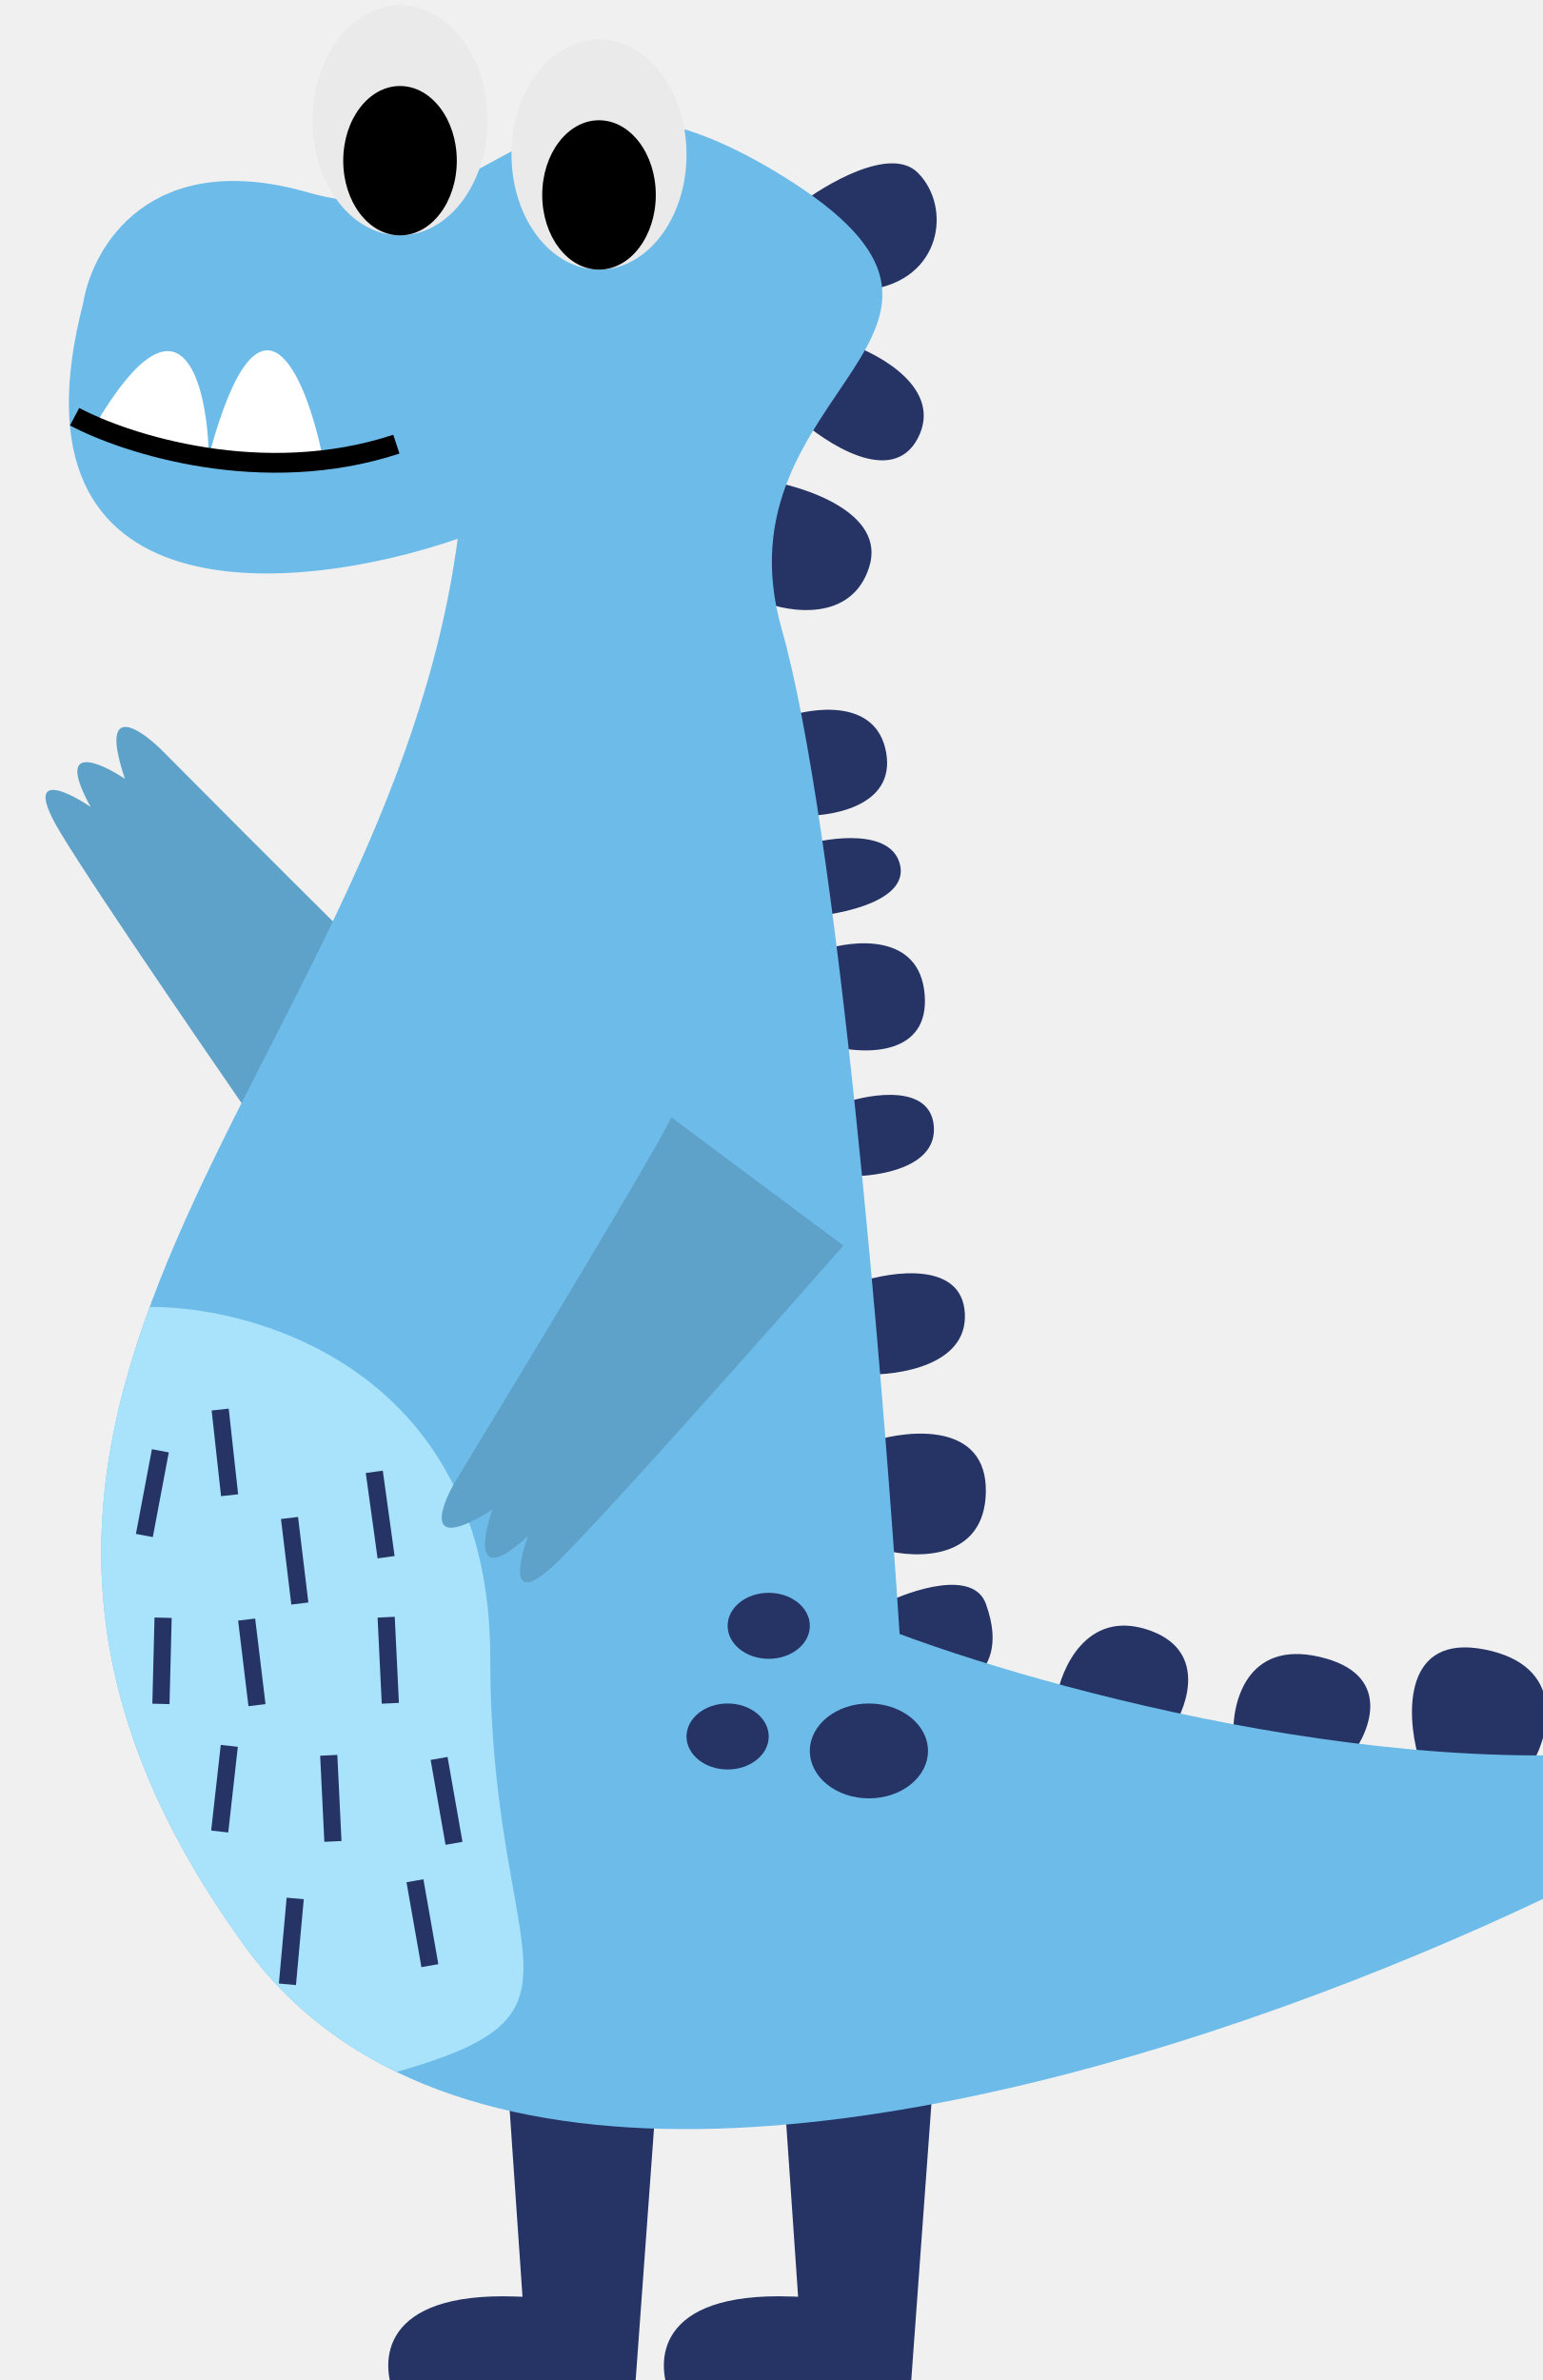
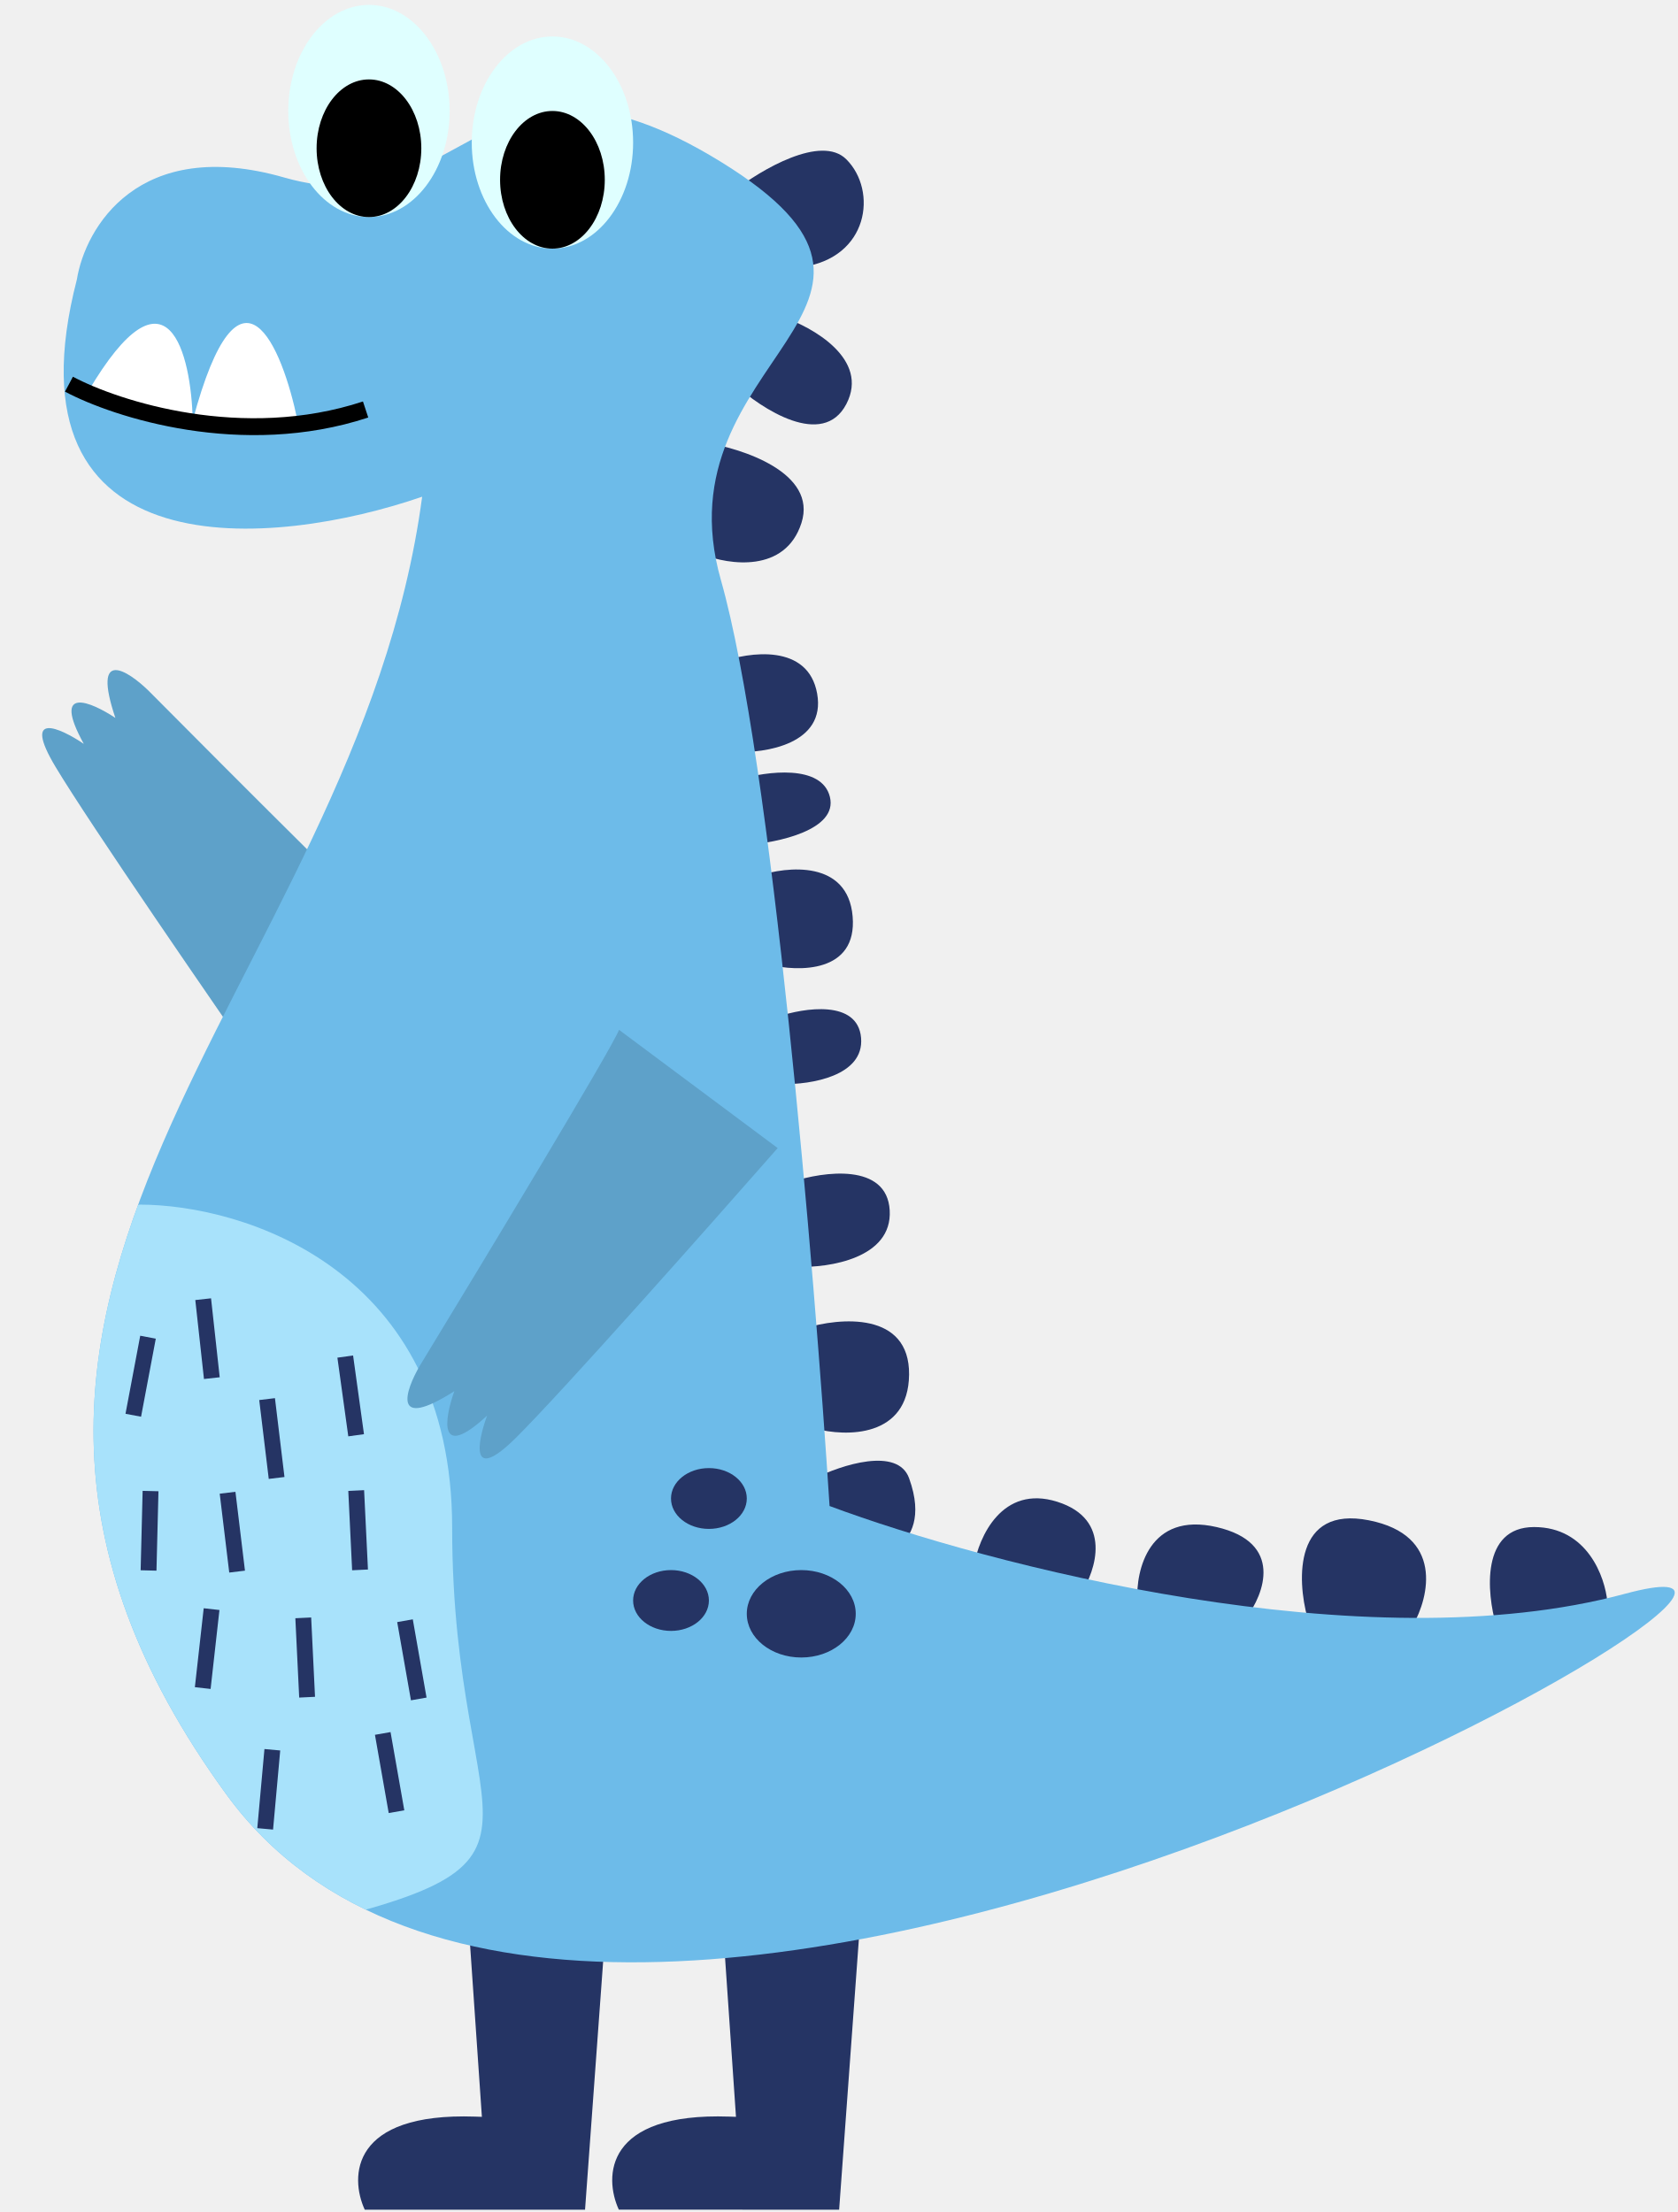
- <svg xmlns="http://www.w3.org/2000/svg" width="234" height="361" viewBox="0 0 234 361" fill="none">
-   <path d="M24.412 113.655C38.488 127.843 67.345 156.722 70.168 158.735L45.007 179.395C35.378 165.559 14.721 135.553 9.12 126.211C3.519 116.869 9.877 119.78 13.757 122.404C8.379 112.646 14.981 115.493 18.955 118.136C15.034 106.485 20.959 110.294 24.412 113.655Z" fill="#5EA1C9" />
-   <path fill-rule="evenodd" clip-rule="evenodd" d="M138.046 363.653H122.121L122.121 363.652H101.794C99.314 358.255 99.475 347.635 119.957 348.335C120.335 348.348 120.707 348.36 121.072 348.372L118.121 305.414H142.293L138.046 363.653Z" fill="#253464" />
-   <path fill-rule="evenodd" clip-rule="evenodd" d="M94.56 363.654H96.236L100.484 305.415H76.312L79.262 348.374C78.898 348.362 78.527 348.35 78.148 348.337C57.667 347.637 57.506 358.257 59.986 363.654H94.56L94.56 363.654Z" fill="#253464" />
-   <path d="M139.231 26.2C135.093 22.062 125.191 27.925 120.757 31.373L104.145 78.895L115.584 263.64L232.435 284.008L264.451 263.64C264.082 259.528 261.153 251.305 252.393 251.305C243.634 251.305 244.585 262.115 246.156 267.521H232.435C235.161 262.762 237.536 252.635 225.228 250.196C212.921 247.756 213.355 259.898 215.11 266.273H204.993C207.996 262.346 211.23 253.855 200.142 251.305C189.054 248.754 186.837 258.373 187.114 263.501L177.828 262.254C180.322 258.419 183.039 250.029 173.947 247.147C164.855 244.264 161.011 252.968 160.226 257.68C155.606 257.172 146.699 255.823 148.029 254.492C149.692 252.829 151.91 249.78 149.554 243.266C147.669 238.055 138.42 241.095 134.031 243.266V235.089C139.159 236.475 149.443 236.641 149.554 226.218C149.665 215.796 138.143 216.794 132.368 218.595L131.12 208.478C136.387 208.663 146.809 207.064 146.366 199.192C145.922 191.319 135.463 192.77 130.289 194.479L128.764 178.402C133.292 178.494 142.208 177.099 141.654 170.779C141.099 164.459 132.275 165.836 127.932 167.314L126.408 158.721C131.351 159.968 141.044 160.135 140.268 150.821C139.492 141.507 129.503 142.505 124.606 144.168L122.804 139.04C127.932 138.671 137.856 136.573 136.526 131.14C135.195 125.707 126.084 126.936 121.696 128.229L120.757 123.741C125.93 123.988 135.906 122.411 134.428 114.135C132.95 105.859 123.22 107.238 118.54 108.962L115.584 91.228C119.895 92.952 129.181 94.331 131.841 86.055C134.501 77.779 122.112 73.739 115.584 72.754L120.757 63.148C125.314 67.335 135.388 73.862 139.231 66.473C143.073 59.084 133.689 53.788 128.516 52.063L131.841 43.935C142.925 42.457 144.403 31.373 139.231 26.2Z" fill="#253464" />
-   <path d="M46.729 29.188C22.718 22.306 13.987 37.505 12.622 45.965C0.028 94.613 45.248 90.078 69.432 81.729C58.595 163.197 -22.776 212.764 37.214 295.302C97.204 377.839 320.802 247.842 267.356 262.286C224.6 273.842 162.284 257.472 136.47 247.842C133.998 209.314 126.959 124.887 118.581 95.408C108.108 58.558 157.691 50.696 118.581 26.607C79.472 2.518 76.743 37.792 46.729 29.188Z" fill="#6DBBE9" />
-   <ellipse cx="13.276" cy="17.459" rx="13.276" ry="17.459" transform="matrix(-1 0 0 1 104.146 5.97888)" fill="#EAEAEA" />
-   <ellipse cx="8.614" cy="11.328" rx="8.614" ry="11.328" transform="matrix(-1 0 0 1 99.4834 18.2411)" fill="black" />
-   <ellipse cx="13.276" cy="17.459" rx="13.276" ry="17.459" transform="matrix(-1 0 0 1 73.957 0.782776)" fill="#EAEAEA" />
-   <ellipse cx="8.614" cy="11.328" rx="8.614" ry="11.328" transform="matrix(-1 0 0 1 69.2954 13.0463)" fill="black" />
-   <path d="M31.687 69.175C39.474 40.133 46.419 57.074 48.918 69.175C34.186 71.911 19.805 67.159 14.456 64.44C27.609 42.132 31.424 58.302 31.687 69.175Z" fill="white" />
-   <path d="M11.316 63.205C19.154 67.372 39.889 74.039 60.128 67.372" stroke="black" stroke-width="3" />
-   <mask id="mask0_62_6087" style="mask-type:alpha" maskUnits="userSpaceOnUse" x="10" y="18" width="266" height="305">
-     <path d="M46.729 29.188C22.718 22.306 13.987 37.505 12.622 45.964C0.028 94.612 45.248 90.077 69.432 81.729C58.595 163.197 -22.776 212.764 37.214 295.301C97.204 377.839 320.802 247.842 267.356 262.286C224.6 273.842 162.284 257.472 136.47 247.842C133.998 209.314 126.959 124.887 118.581 95.407C108.108 58.558 157.691 50.696 118.581 26.607C79.472 2.518 76.743 37.791 46.729 29.188Z" fill="#6DBBE9" />
+ <svg xmlns="http://www.w3.org/2000/svg" width="298" height="393" viewBox="0 0 298 393" fill="none">
+   <path d="M26.384 122.715C41.578 138.031 72.73 169.206 75.778 171.378L48.616 193.681C38.222 178.746 15.923 146.354 9.877 136.269C3.831 126.184 10.694 129.328 14.882 132.16C9.076 121.626 16.204 124.699 20.493 127.552C16.26 114.976 22.657 119.087 26.384 122.715Z" fill="#5EA1C9" />
+   <path fill-rule="evenodd" clip-rule="evenodd" d="M149.05 392.586H131.86L131.86 392.585H109.918C107.241 386.758 107.414 375.294 129.523 376.05C129.932 376.064 130.333 376.077 130.727 376.091L127.542 329.717H153.636L149.05 392.586Z" fill="#253464" />
+   <path fill-rule="evenodd" clip-rule="evenodd" d="M102.108 392.587H103.918L108.503 329.718H82.409L85.595 376.093C85.201 376.08 84.801 376.066 84.392 376.052C62.282 375.296 62.109 386.76 64.786 392.587H102.108L102.108 392.587Z" fill="#253464" />
+   <path d="M150.33 28.309C145.863 23.842 135.174 30.17 130.388 33.893L112.456 85.192L124.804 284.622L250.943 306.61L285.504 284.622C285.105 280.184 281.943 271.307 272.488 271.307C263.032 271.307 264.059 282.977 265.755 288.812H250.943C253.886 283.675 256.449 272.743 243.163 270.11C229.877 267.477 230.346 280.583 232.241 287.465H221.319C224.561 283.226 228.052 274.06 216.083 271.307C204.114 268.554 201.72 278.937 202.019 284.473L191.995 283.126C194.688 278.987 197.621 269.93 187.806 266.818C177.991 263.706 173.842 273.102 172.994 278.189C168.007 277.64 158.391 276.184 159.828 274.748C161.623 272.953 164.017 269.661 161.474 262.629C159.439 257.004 149.454 260.285 144.717 262.629V253.802C150.252 255.298 161.354 255.477 161.474 244.226C161.593 232.975 149.155 234.053 142.921 235.998L141.575 225.076C147.26 225.275 158.511 223.55 158.032 215.051C157.554 206.553 146.263 208.119 140.677 209.965L139.031 192.609C143.919 192.709 153.544 191.203 152.945 184.38C152.347 177.558 142.822 179.044 138.134 180.64L136.488 171.364C141.824 172.71 152.287 172.89 151.449 162.836C150.611 152.782 139.829 153.859 134.543 155.654L132.598 150.118C138.134 149.719 148.846 147.455 147.41 141.59C145.973 135.725 136.139 137.052 131.401 138.448L130.388 133.604C135.972 133.87 146.74 132.168 145.145 123.234C143.55 114.3 133.047 115.789 127.995 117.65L124.804 98.505C129.457 100.367 139.482 101.856 142.353 92.922C145.225 83.988 131.85 79.627 124.804 78.563L130.388 68.193C135.307 72.714 146.182 79.76 150.33 71.783C154.478 63.806 144.347 58.089 138.764 56.228L142.353 47.454C154.318 45.858 155.914 33.893 150.33 28.309Z" fill="#253464" />
+   <path d="M50.475 31.535C24.556 24.105 15.13 40.512 13.657 49.645C0.062 102.16 48.876 97.264 74.983 88.252C63.284 176.195 -24.554 229.703 40.204 318.801C104.962 407.9 346.334 267.569 288.64 283.162C242.485 295.635 175.215 277.964 147.349 267.569C144.681 225.978 137.083 134.841 128.039 103.018C116.734 63.239 170.257 54.752 128.039 28.748C85.821 2.745 82.875 40.822 50.475 31.535Z" fill="#6DBBE9" />
+   <ellipse cx="14.331" cy="18.846" rx="14.331" ry="18.846" transform="matrix(-1 0 0 1 112.456 6.48022)" fill="#DFFFFF" />
+   <ellipse cx="9.299" cy="12.228" rx="9.299" ry="12.228" transform="matrix(-1 0 0 1 107.423 19.7172)" fill="black" />
+   <ellipse cx="14.331" cy="18.846" rx="14.331" ry="18.846" transform="matrix(-1 0 0 1 79.8669 0.871094)" fill="#DFFFFF" />
+   <ellipse cx="9.299" cy="12.228" rx="9.299" ry="12.228" transform="matrix(-1 0 0 1 74.8347 14.1095)" fill="black" />
+   <path d="M34.237 74.7C42.643 43.349 50.14 61.637 52.838 74.7C36.935 77.654 21.411 72.523 15.637 69.589C29.836 45.507 33.953 62.962 34.237 74.7Z" fill="white" />
+   <path d="M12.247 68.256C20.708 72.754 43.092 79.951 64.939 72.754" stroke="black" stroke-width="3" />
+   <mask id="mask0_1_995" style="mask-type:alpha" maskUnits="userSpaceOnUse" x="11" y="19" width="287" height="330">
+     <path d="M50.475 31.534C24.556 24.105 15.13 40.512 13.657 49.644C0.062 102.159 48.876 97.264 74.983 88.251C63.284 176.195 -24.554 229.702 40.204 318.801C104.962 407.899 346.334 267.569 288.64 283.161C242.485 295.635 175.215 277.964 147.349 267.569C144.681 225.978 137.083 134.841 128.039 103.018C116.734 63.239 170.257 54.752 128.039 28.748C85.821 2.744 82.875 40.822 50.475 31.534Z" fill="#6DBBE9" />
  </mask>
-   <g mask="url(#mask0_62_6087)">
-     <path d="M74.371 251.403C74.371 208.868 40.056 198.234 22.899 198.234C1.405 206.718 -8.776 330.025 44.393 318.146C97.561 306.268 74.371 304.572 74.371 251.403Z" fill="#A8E2FB" />
+   <g mask="url(#mask0_1_995)">
+     <path d="M80.314 271.413C80.314 225.497 43.272 214.018 24.75 214.018C1.548 223.176 -9.442 356.284 47.953 343.462C105.348 330.64 80.314 328.808 80.314 271.413Z" fill="#A8E2FB" />
  </g>
-   <rect width="2.605" height="13.074" transform="matrix(-0.982667 -0.185379 -0.185379 0.982667 25.6045 220.299)" fill="#253464" />
-   <rect width="2.605" height="13.074" transform="matrix(-0.992784 0.119918 0.119918 0.992784 38.7095 245.502)" fill="#253464" />
-   <rect width="2.605" height="13.074" transform="matrix(-0.994031 0.109097 0.109097 0.994031 34.6963 213.659)" fill="#253464" />
-   <rect width="2.605" height="13.074" transform="matrix(-0.992784 0.119918 0.119918 0.992784 45.2109 230.089)" fill="#253464" />
-   <rect width="2.605" height="13.074" transform="matrix(-0.999687 -0.0250205 -0.0250205 0.999687 26.0439 245.412)" fill="#253464" />
-   <rect width="2.605" height="13.074" transform="matrix(-0.990565 0.137046 0.137046 0.990565 58.0688 223.069)" fill="#253464" />
-   <rect width="2.605" height="13.074" transform="matrix(-0.998829 0.0483704 0.0483704 0.998829 59.8818 245.235)" fill="#253464" />
-   <rect width="2.605" height="13.074" transform="matrix(-0.998829 0.0483704 0.0483704 0.998829 51.1719 266.186)" fill="#253464" />
-   <rect width="2.605" height="13.074" transform="matrix(-0.993799 -0.111193 -0.111193 0.993799 36.0776 264.958)" fill="#253464" />
-   <rect width="2.605" height="13.074" transform="matrix(-0.984896 0.173149 0.173149 0.984896 64.2314 285.049)" fill="#253464" />
-   <rect width="2.605" height="13.074" transform="matrix(-0.984896 0.173149 0.173149 0.984896 67.8926 266.495)" fill="#253464" />
-   <rect width="2.605" height="13.074" transform="matrix(-0.995929 -0.0901431 -0.0901431 0.995929 46.0786 288.077)" fill="#253464" />
-   <ellipse cx="8.962" cy="7.194" rx="8.962" ry="7.194" transform="matrix(-1 0 0 1 140.776 258.387)" fill="#253464" />
-   <ellipse cx="6.235" cy="5.005" rx="6.235" ry="5.005" transform="matrix(-1 0 0 1 122.852 241.6)" fill="#253464" />
-   <ellipse cx="6.235" cy="5.005" rx="6.235" ry="5.005" transform="matrix(-1 0 0 1 116.616 258.387)" fill="#253464" />
-   <path d="M69.069 224.72C79.459 207.647 100.557 172.695 101.832 169.471L127.934 188.93C116.817 201.601 92.654 228.864 84.931 236.546C77.209 244.228 78.508 237.356 80.122 232.96C71.943 240.525 73.119 233.432 74.73 228.94C64.363 235.546 66.636 228.879 69.069 224.72Z" fill="#5EA1C9" />
+   <rect width="2.813" height="14.113" transform="matrix(-0.982667 -0.185379 -0.185379 0.982667 27.6719 237.836)" fill="#253464" />
+   <rect width="2.813" height="14.113" transform="matrix(-0.992784 0.119918 0.119918 0.992784 41.8188 265.043)" fill="#253464" />
+   <rect width="2.813" height="14.113" transform="matrix(-0.994031 0.109097 0.109097 0.994031 37.4861 230.668)" fill="#253464" />
+   <rect width="2.813" height="14.113" transform="matrix(-0.992784 0.119918 0.119918 0.992784 48.8372 248.405)" fill="#253464" />
+   <rect width="2.813" height="14.113" transform="matrix(-0.999687 -0.0250205 -0.0250205 0.999687 28.1465 264.946)" fill="#253464" />
+   <rect width="2.813" height="14.113" transform="matrix(-0.990565 0.137046 0.137046 0.990565 62.7166 240.826)" fill="#253464" />
+   <rect width="2.813" height="14.113" transform="matrix(-0.998829 0.0483704 0.0483704 0.998829 64.6738 264.754)" fill="#253464" />
+   <rect width="2.813" height="14.113" transform="matrix(-0.998829 0.0483704 0.0483704 0.998829 55.2712 287.371)" fill="#253464" />
+   <rect width="2.813" height="14.113" transform="matrix(-0.993799 -0.111193 -0.111193 0.993799 38.978 286.045)" fill="#253464" />
+   <rect width="2.813" height="14.113" transform="matrix(-0.984896 0.173149 0.173149 0.984896 69.3699 307.733)" fill="#253464" />
+   <rect width="2.813" height="14.113" transform="matrix(-0.984896 0.173149 0.173149 0.984896 73.3213 287.704)" fill="#253464" />
+   <rect width="2.813" height="14.113" transform="matrix(-0.995929 -0.0901431 -0.0901431 0.995929 49.7737 311.002)" fill="#253464" />
+   <ellipse cx="9.675" cy="7.766" rx="9.675" ry="7.766" transform="matrix(-1 0 0 1 151.998 278.952)" fill="#253464" />
+   <ellipse cx="6.731" cy="5.403" rx="6.731" ry="5.403" transform="matrix(-1 0 0 1 132.648 260.831)" fill="#253464" />
+   <ellipse cx="6.731" cy="5.403" rx="6.731" ry="5.403" transform="matrix(-1 0 0 1 125.917 278.952)" fill="#253464" />
+   <path d="M74.591 242.609C85.807 224.179 108.582 186.449 109.959 182.968L138.135 203.975C126.135 217.653 100.051 247.082 91.715 255.375C83.379 263.667 84.78 256.25 86.523 251.504C77.694 259.671 78.964 252.014 80.702 247.165C69.512 254.295 71.966 247.099 74.591 242.609Z" fill="#5EA1C9" />
</svg>
